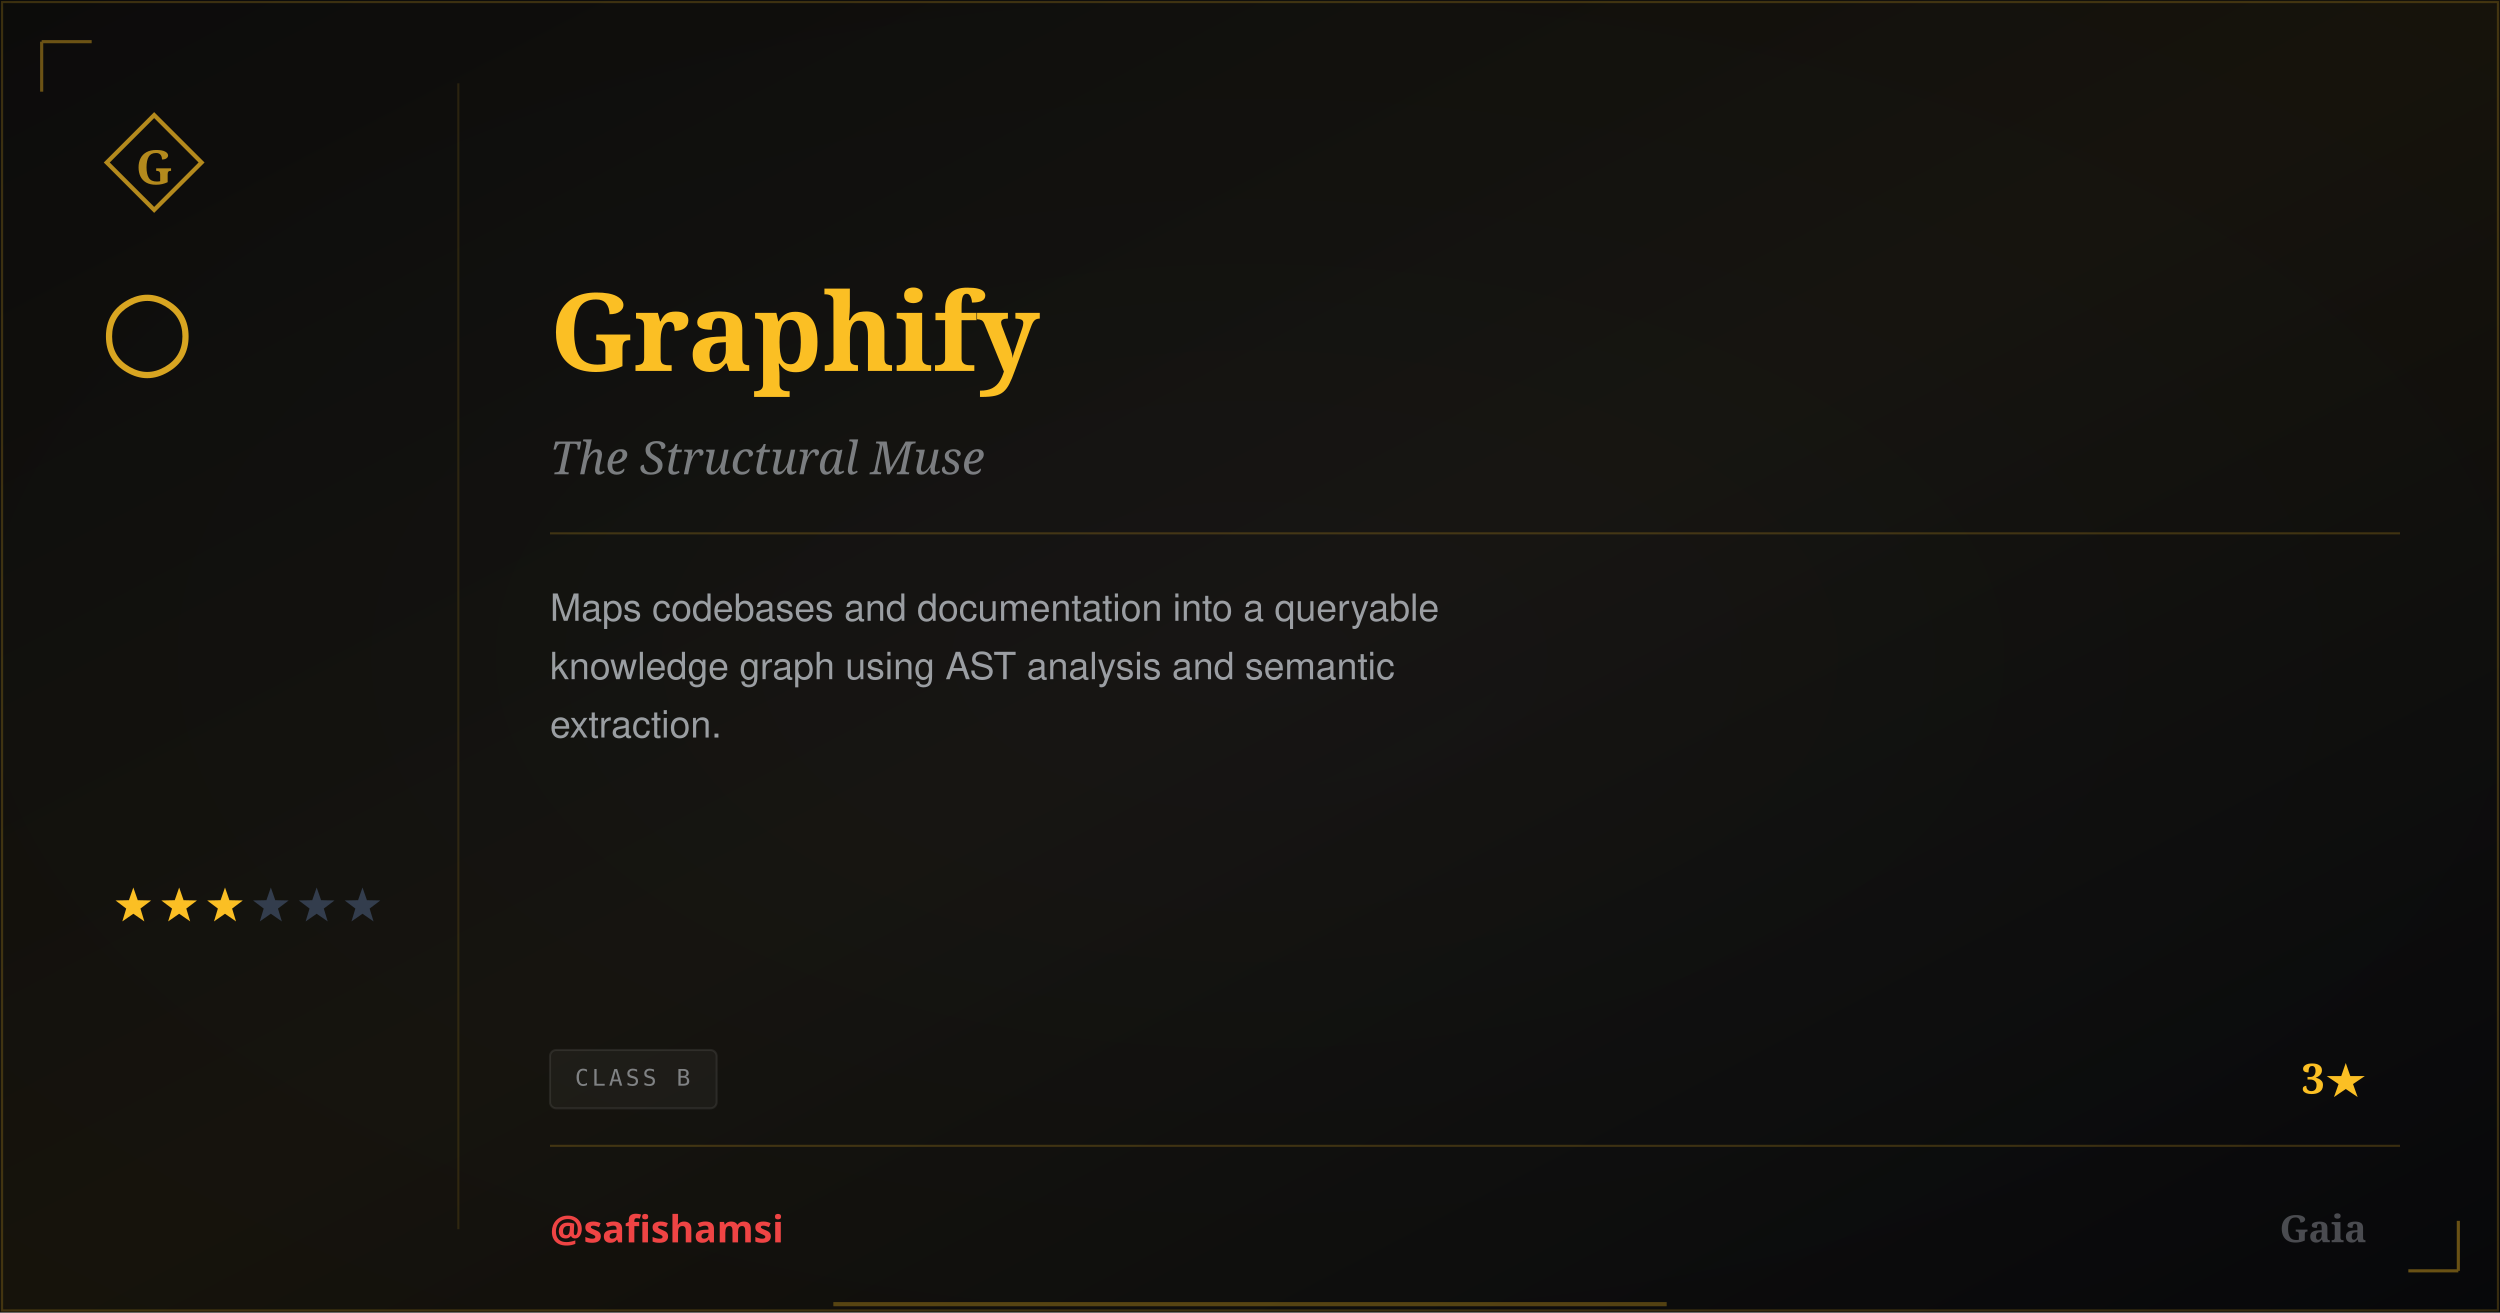
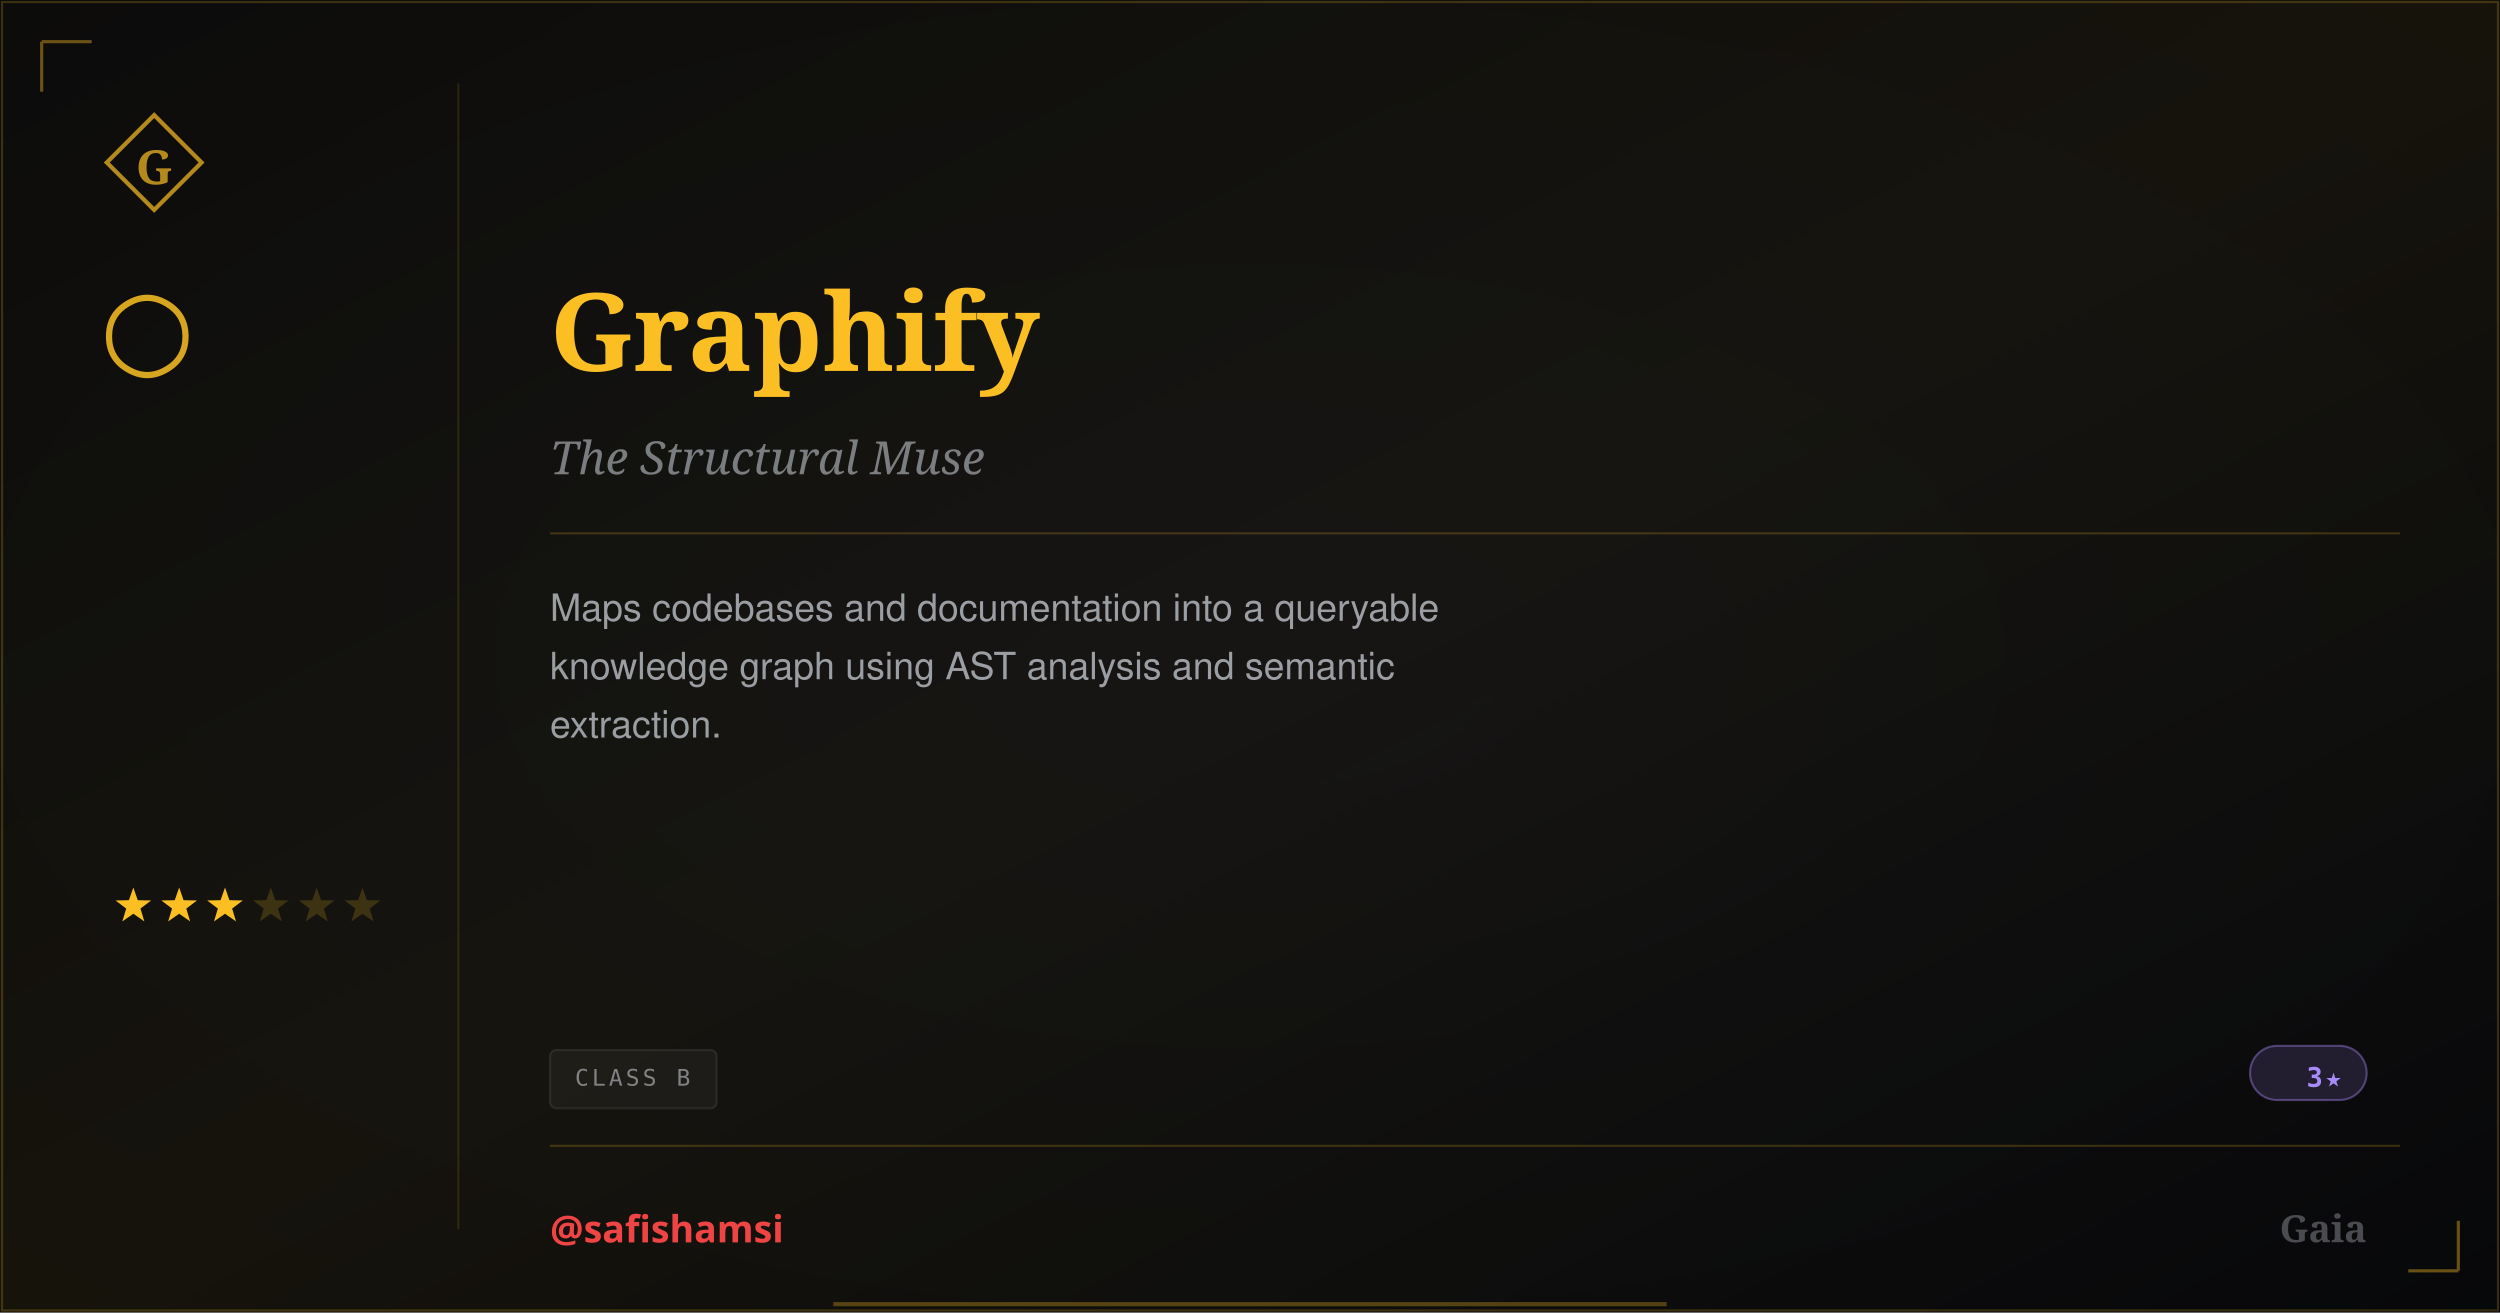
<svg xmlns="http://www.w3.org/2000/svg" width="1200" height="630" viewBox="0 0 1200 630">
  <defs>
    <linearGradient id="grad-safishamsi-graphify" x1="0" y1="0" x2="1" y2="1">
      <stop offset="0%" stop-color="#fbbf24" stop-opacity="0.04" />
      <stop offset="50%" stop-color="#fbbf24" stop-opacity="0.08" />
      <stop offset="100%" stop-color="#fbbf24" stop-opacity="0.02" />
    </linearGradient>
  </defs>
  <rect width="1200" height="630" fill="#030712" />
  <defs>
    <radialGradient id="vign-safishamsi-graphify" cx="50%" cy="50%" r="70%">
      <stop offset="0%" stop-color="transparent" />
      <stop offset="100%" stop-color="rgba(0,0,0,0.5)" />
    </radialGradient>
  </defs>
  <rect width="1200" height="630" fill="url(#vign-safishamsi-graphify)" />
  <rect width="1200" height="630" fill="url(#grad-safishamsi-graphify)" />
  <rect x="1" y="1" width="1198" height="628" fill="none" stroke="rgba(251,191,36,0.2)" stroke-width="1" />
  <path d="M 20 20 L 20 44 M 20 20 L 44 20" stroke="rgba(251,191,36,0.4)" stroke-width="1.5" fill="none" />
  <path d="M 1180 610 L 1180 586 M 1180 610 L 1156 610" stroke="rgba(251,191,36,0.4)" stroke-width="1.5" fill="none" />
  <svg x="48" y="52" width="52" height="52" viewBox="0 0 64 64">
    <path d="M 32 4 L 60 32 L 32 60 L 4 32 Z" fill="none" stroke="#fbbf24" stroke-width="2.5" stroke-linejoin="miter" opacity="0.7" />
    <text x="32" y="34" font-family="Georgia,serif" font-weight="600" font-size="28" fill="#fbbf24" text-anchor="middle" dominant-baseline="central" opacity="0.7">G</text>
  </svg>
  <text x="48" y="175" font-family="Georgia,serif" font-size="52" fill="#fbbf24" opacity="0.85">○</text>
-   <polygon points="64.00,426.00 66.12,432.09 72.56,432.22 67.42,436.11 69.29,442.28 64.00,438.60 58.71,442.28 60.58,436.11 55.44,432.22 61.88,432.09" fill="#fbbf24" />
-   <polygon points="86.00,426.00 88.12,432.09 94.56,432.22 89.42,436.11 91.29,442.28 86.00,438.60 80.71,442.28 82.58,436.11 77.44,432.22 83.88,432.09" fill="#fbbf24" />
-   <polygon points="108.00,426.00 110.12,432.09 116.56,432.22 111.42,436.11 113.29,442.28 108.00,438.60 102.71,442.28 104.58,436.11 99.44,432.22 105.88,432.09" fill="#fbbf24" />
-   <polygon points="130.00,426.00 132.12,432.09 138.56,432.22 133.42,436.11 135.29,442.28 130.00,438.60 124.71,442.28 126.58,436.11 121.44,432.22 127.88,432.09" fill="#333d4d" />
-   <polygon points="152.00,426.00 154.12,432.09 160.56,432.22 155.42,436.11 157.29,442.28 152.00,438.60 146.71,442.28 148.58,436.11 143.44,432.22 149.88,432.09" fill="#333d4d" />
-   <polygon points="174.00,426.00 176.12,432.09 182.56,432.22 177.42,436.11 179.29,442.28 174.00,438.60 168.71,442.28 170.58,436.11 165.44,432.22 171.88,432.09" fill="#333d4d" />
+   <polygon points="64.00,426.00 66.12,432.09 72.56,432.22 67.42,436.11 69.29,442.28 64.00,438.60 58.71,442.28 60.58,436.11 55.44,432.22 61.88,432.09" fill="#fbbf24" opacity="1" />
+   <polygon points="86.00,426.00 88.12,432.09 94.56,432.22 89.42,436.11 91.29,442.28 86.00,438.60 80.71,442.28 82.58,436.11 77.44,432.22 83.88,432.09" fill="#fbbf24" opacity="1" />
+   <polygon points="108.00,426.00 110.12,432.09 116.56,432.22 111.42,436.11 113.29,442.28 108.00,438.60 102.71,442.28 104.58,436.11 99.44,432.22 105.88,432.09" fill="#fbbf24" opacity="1" />
+   <polygon points="130.00,426.00 132.12,432.09 138.56,432.22 133.42,436.11 135.29,442.28 130.00,438.60 124.71,442.28 126.58,436.11 121.44,432.22 127.88,432.09" fill="#fbbf24" opacity="0.18" />
+   <polygon points="152.00,426.00 154.12,432.09 160.56,432.22 155.42,436.11 157.29,442.28 152.00,438.60 146.71,442.28 148.58,436.11 143.44,432.22 149.88,432.09" fill="#fbbf24" opacity="0.18" />
+   <polygon points="174.00,426.00 176.12,432.09 182.56,432.22 177.42,436.11 179.29,442.28 174.00,438.60 168.71,442.28 170.58,436.11 165.44,432.22 171.88,432.09" fill="#fbbf24" opacity="0.18" />
  <line x1="220" y1="40" x2="220" y2="590" stroke="rgba(251,191,36,0.12)" stroke-width="1" />
  <text x="264" y="160" font-family="EB Garamond,Georgia,serif" font-size="52" font-weight="600" fill="#fbbf24" dominant-baseline="middle">Graphify</text>
  <text x="264" y="220" font-family="EB Garamond,Georgia,serif" font-size="22" font-style="italic" fill="rgba(226,232,240,0.5)" dominant-baseline="middle">The Structural Muse</text>
  <line x1="264" y1="256" x2="1152" y2="256" stroke="rgba(251,191,36,0.2)" stroke-width="1" />
  <text x="264" y="298" font-family="Bricolage Grotesque,Helvetica,Arial,sans-serif" font-size="18" fill="rgba(226,232,240,0.65)">
    <tspan x="264" dy="0">Maps codebases and documentation into a queryable</tspan>
    <tspan x="264" dy="28">knowledge graph using AST analysis and semantic</tspan>
    <tspan x="264" dy="28">extraction.</tspan>
  </text>
  <rect x="264" y="504" width="80" height="28" rx="3" fill="rgba(255,255,255,0.04)" stroke="rgba(255,255,255,0.08)" stroke-width="1" />
  <text x="276" y="518" font-family="monospace" font-size="11" letter-spacing="1.5" fill="rgba(226,232,240,0.5)" dominant-baseline="middle" text-transform="uppercase">CLASS B</text>
-   <text x="1136" y="518" font-family="EB Garamond,Georgia,serif" font-size="20" font-weight="600" fill="#fbbf24" text-anchor="end" dominant-baseline="middle">3★</text>
+   <rect x="1080" y="502" width="56" height="26" rx="13" fill="rgba(167,139,250,.15)" stroke="rgba(167,139,250,.4)" stroke-width="1" />
+   <text x="1124" y="518" font-family="'Departure Mono','JetBrains Mono',monospace" font-size="13" font-weight="600" letter-spacing="1.2" fill="#a78bfa" text-anchor="end" dominant-baseline="middle">3★</text>
  <line x1="264" y1="550" x2="1152" y2="550" stroke="rgba(251,191,36,0.2)" stroke-width="1" />
  <text x="264" y="590" font-family="'Bricolage Grotesque',sans-serif" font-size="18" font-weight="600" fill="#ef4444" dominant-baseline="middle">@safishamsi</text>
  <text x="1136" y="590" font-family="EB Garamond,Georgia,serif" font-size="18" font-weight="600" fill="rgba(226,232,240,0.3)" text-anchor="end" dominant-baseline="middle">Gaia</text>
  <line x1="400" y1="626" x2="800" y2="626" stroke="#fbbf24" stroke-width="2" stroke-opacity="0.3" />
</svg>
